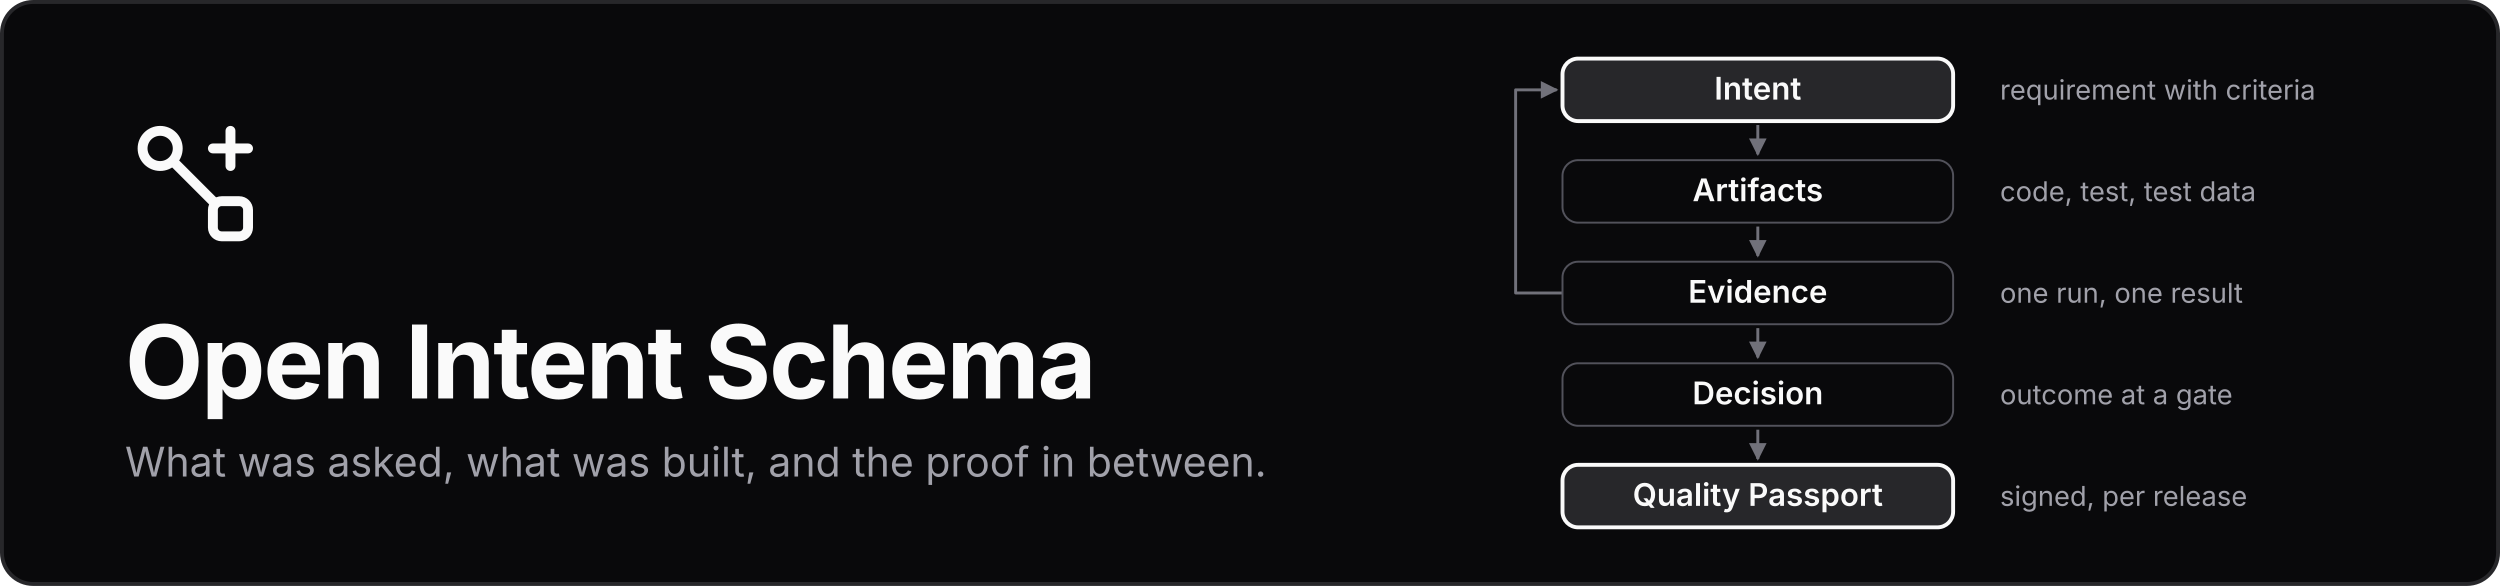
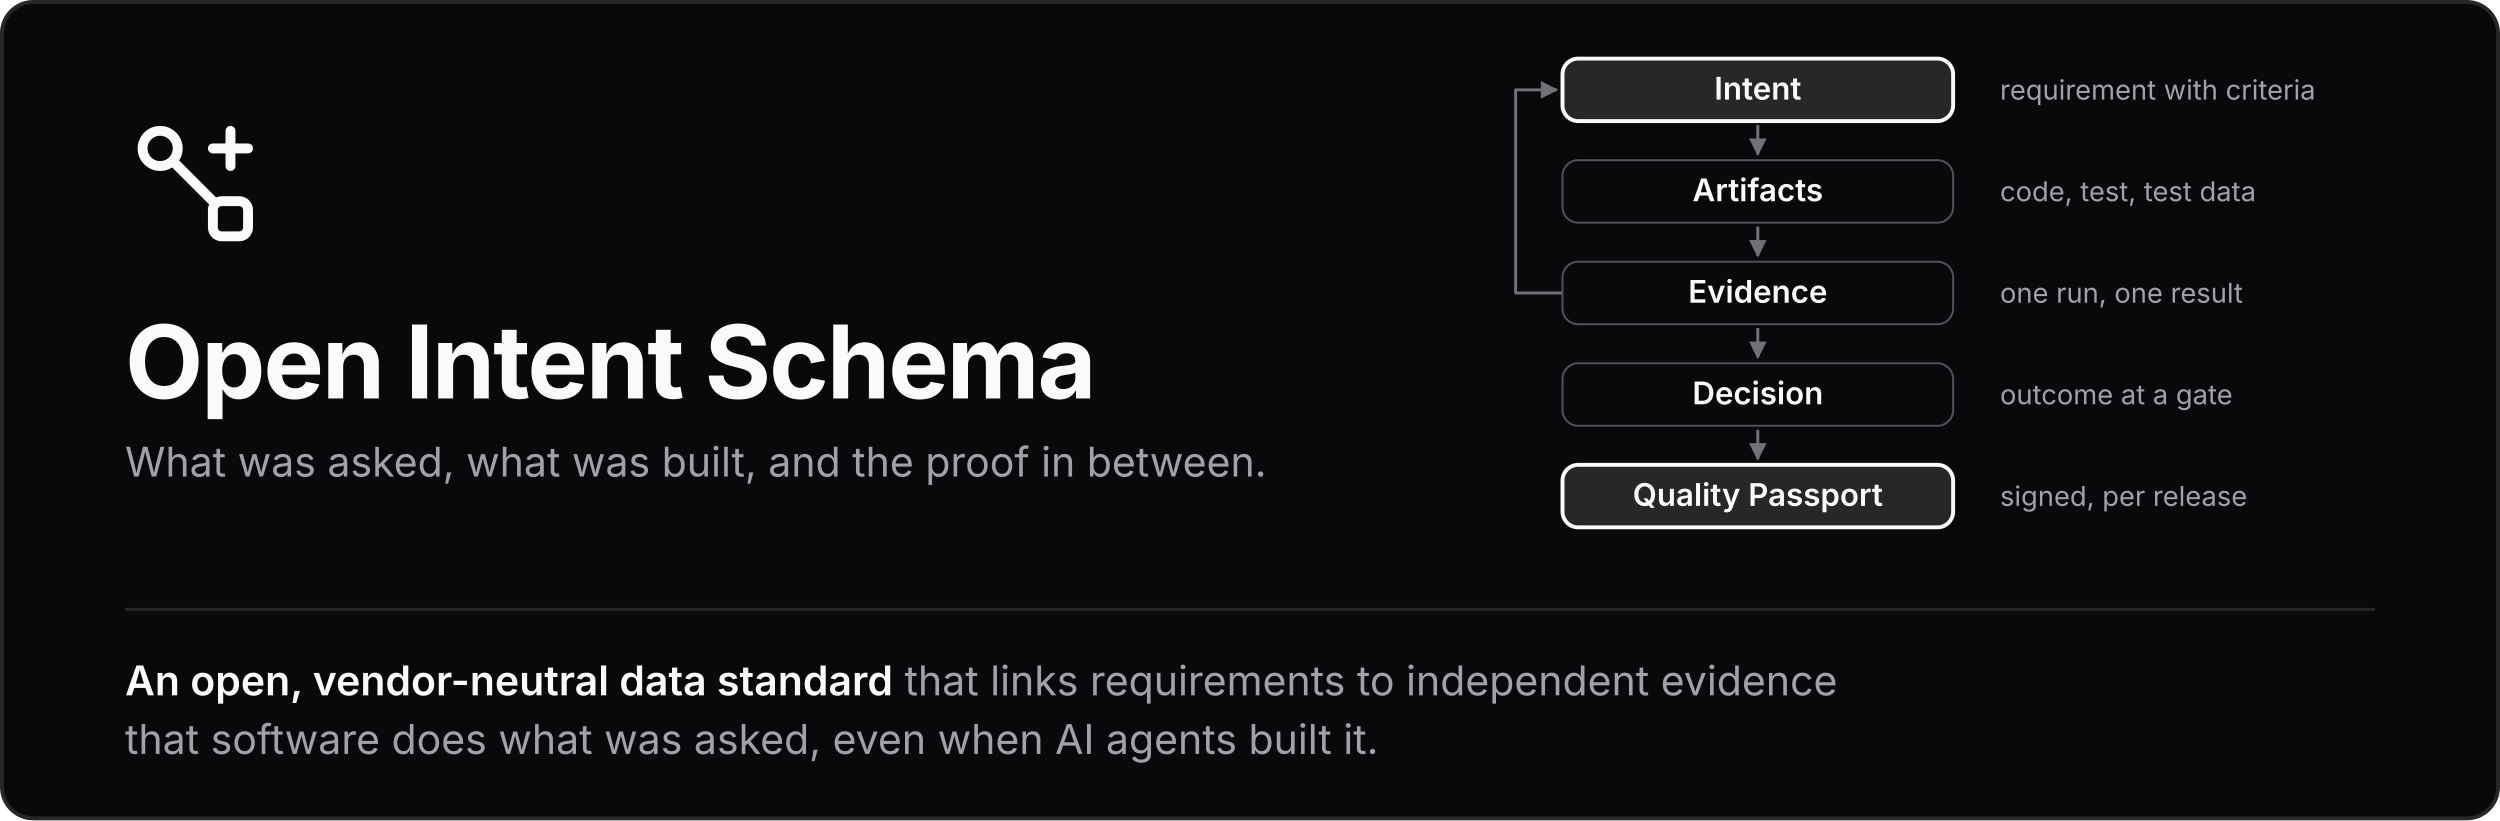
- <svg xmlns="http://www.w3.org/2000/svg" viewBox="0 0 1280 300" role="img" aria-label="Open Intent Schema: what was asked, what was built, and the proof in between" font-family="Inter, system-ui, -apple-system, 'Segoe UI', Helvetica, Arial, sans-serif">
+ <svg xmlns="http://www.w3.org/2000/svg" viewBox="0 0 1280 420" role="img" aria-label="Open Intent Schema: what was asked, what was built, and the proof in between" font-family="Inter, system-ui, -apple-system, 'Segoe UI', Helvetica, Arial, sans-serif">
  <defs>
    <marker id="a" viewBox="0 0 10 10" refX="9" refY="5" markerWidth="6" markerHeight="6" orient="auto">
      <path d="M0 0L10 5L0 10z" fill="#71717a" />
    </marker>
  </defs>
-   <rect x="1" y="1" width="1278" height="298" rx="16" fill="#09090b" stroke="#27272a" stroke-width="2" />
+   <rect x="1" y="1" width="1278" height="418" rx="16" fill="#09090b" stroke="#27272a" stroke-width="2" />
  <g transform="translate(64 58) scale(2.25)" fill="none" stroke="#fafafa" stroke-width="2.25" stroke-linecap="round" stroke-linejoin="round">
    <circle cx="8" cy="8" r="4" />
    <rect x="20" y="20" width="8" height="8" rx="2" />
    <path d="M11 11l9.5 9.5" />
    <path d="M20 8h8M24 4v8" />
  </g>
  <text x="64" y="204" font-size="52" font-weight="650" letter-spacing="-1" fill="#fafafa">Open Intent Schema</text>
  <text x="64" y="244" font-size="21" fill="#a1a1aa">What was asked, what was built, and the proof in between.</text>
  <g fill="none" stroke="#71717a" stroke-width="1.5">
    <path d="M900 64V79" marker-end="url(#a)" />
    <path d="M900 116V131" marker-end="url(#a)" />
    <path d="M900 168V183" marker-end="url(#a)" />
    <path d="M900 220V235" marker-end="url(#a)" />
    <path d="M800 150H776V46H797" stroke-linejoin="round" marker-end="url(#a)" />
  </g>
  <g font-size="16" font-weight="600" fill="#fafafa" text-anchor="middle">
    <rect x="800" y="30" width="200" height="32" rx="8" fill="#27272a" stroke="#fafafa" stroke-width="2" />
    <text x="900" y="51">Intent</text>
    <rect x="800" y="82" width="200" height="32" rx="8" fill="#09090b" stroke="#52525b" />
    <text x="900" y="103">Artifacts</text>
    <rect x="800" y="134" width="200" height="32" rx="8" fill="#09090b" stroke="#52525b" />
    <text x="900" y="155">Evidence</text>
    <rect x="800" y="186" width="200" height="32" rx="8" fill="#09090b" stroke="#52525b" />
    <text x="900" y="207">Decision</text>
    <rect x="800" y="238" width="200" height="32" rx="8" fill="#27272a" stroke="#fafafa" stroke-width="2" />
    <text x="900" y="259">Quality Passport</text>
  </g>
  <g font-size="14" fill="#a1a1aa">
    <text x="1024" y="51">requirement with criteria</text>
    <text x="1024" y="103">code, test, test data</text>
    <text x="1024" y="155">one run, one result</text>
    <text x="1024" y="207">outcome at a gate</text>
    <text x="1024" y="259">signed, per release</text>
  </g>
+   <path d="M64 312H1216" stroke="#27272a" stroke-width="1.5" />
+   <g font-size="21" fill="#a1a1aa">
+     <text x="64" y="356">
+       <tspan font-weight="600" fill="#fafafa">An open, vendor-neutral data standard</tspan> that links requirements to independent evidence</text>
+     <text x="64" y="386">that software does what was asked, even when AI agents built it.</text>
+   </g>
</svg>
